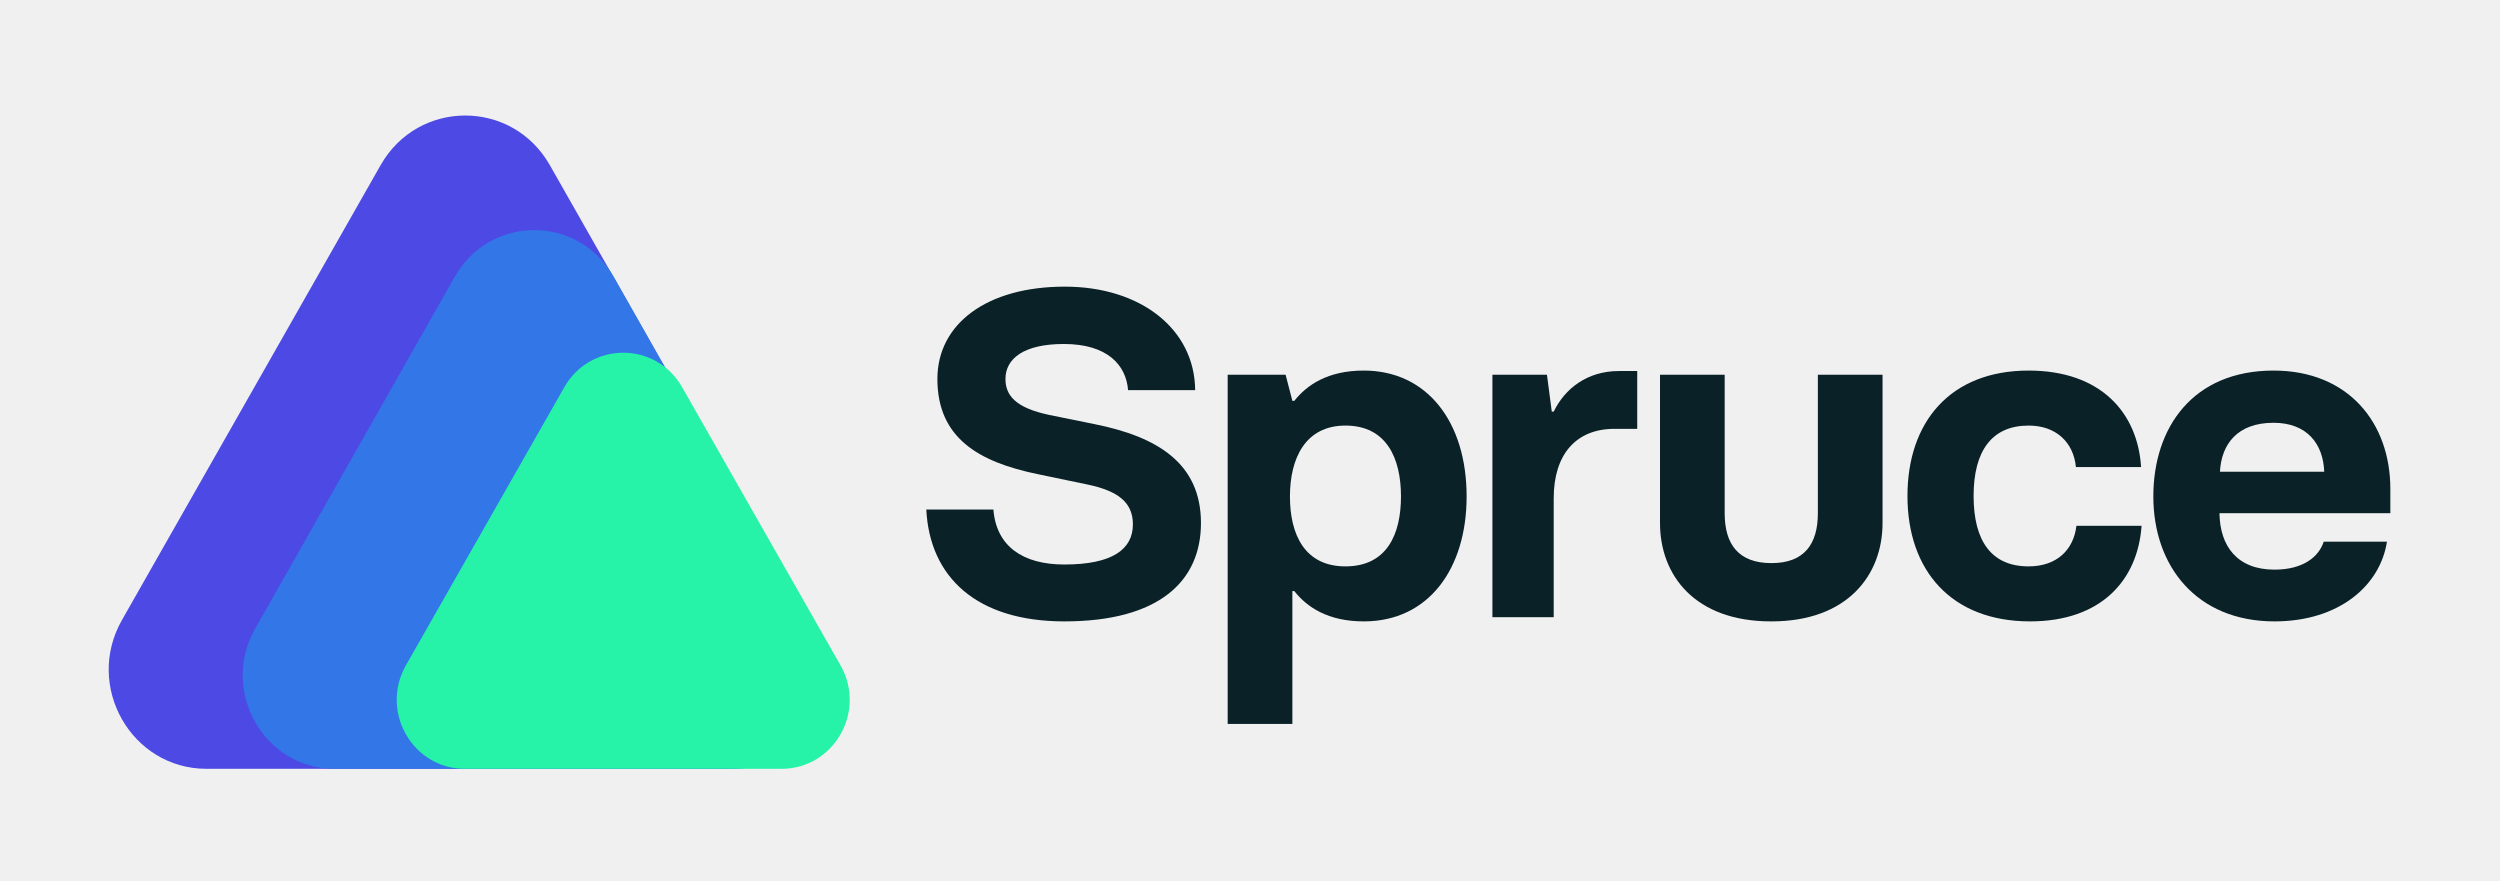
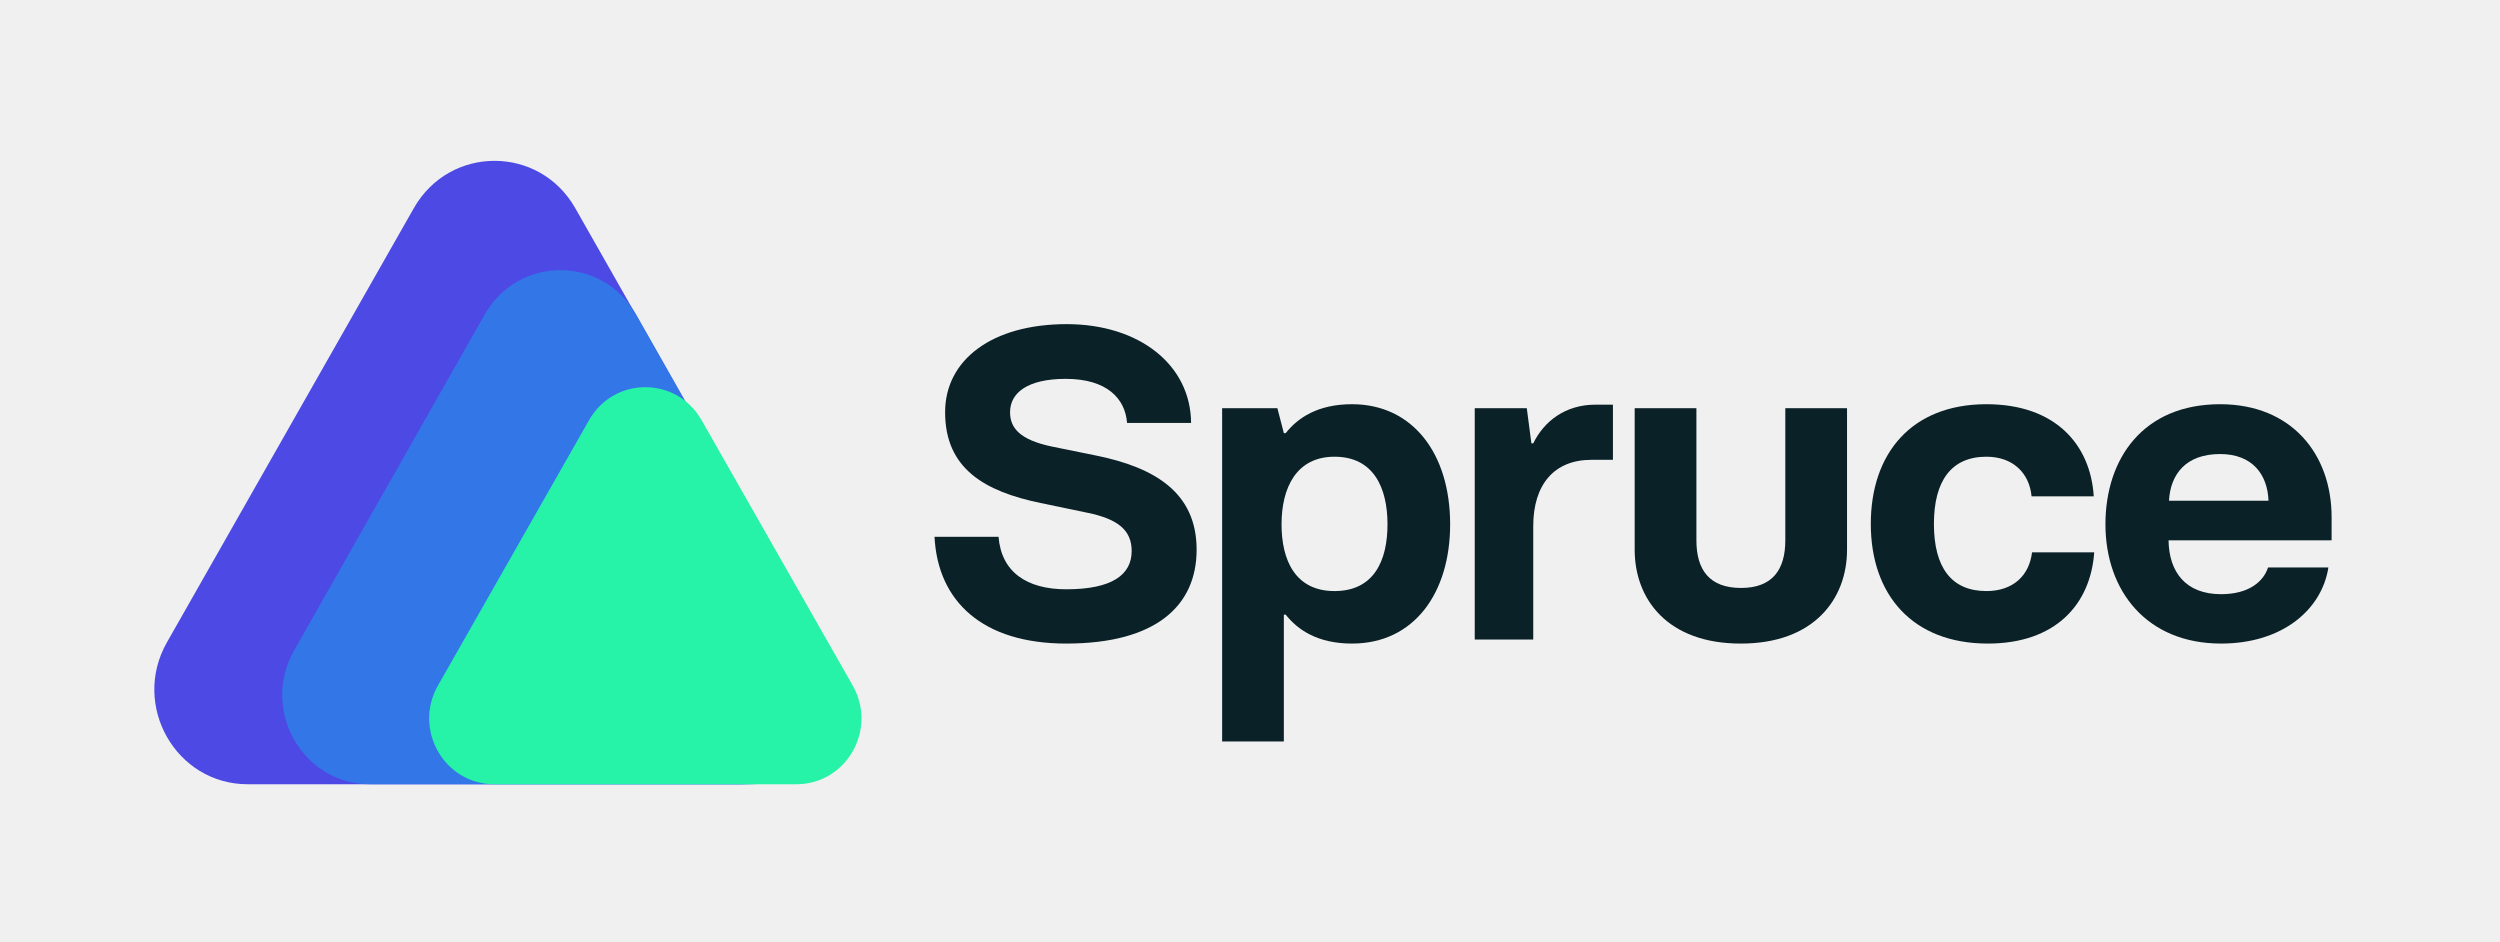
- <svg xmlns="http://www.w3.org/2000/svg" width="230" height="81" viewBox="0 0 230 81" fill="none">
+ <svg xmlns="http://www.w3.org/2000/svg" width="162" height="61" viewBox="0 0 162 61" fill="none">
  <g clip-path="url(#clip0_213_143)">
-     <path d="M35.019 15.189C38.477 9.108 47.123 9.108 50.582 15.189L74.383 57.047C77.842 63.129 73.519 70.731 66.602 70.731H18.998C12.082 70.731 7.759 63.129 11.217 57.047L35.019 15.189Z" fill="#4C49E4" />
-     <path d="M41.833 25.468C45.084 19.736 53.214 19.736 56.466 25.468L74.825 57.833C78.076 63.565 74.012 70.731 67.508 70.731H30.79C24.287 70.731 20.222 63.565 23.474 57.833L41.833 25.468Z" fill="#3376E7" />
-     <path d="M51.916 35.624C54.325 31.392 60.349 31.392 62.758 35.624L77.328 61.21C79.738 65.442 76.726 70.731 71.907 70.731H42.767C37.948 70.731 34.936 65.442 37.345 61.21L51.916 35.624Z" fill="#26F3A8" />
-     <path d="M97.92 57.168C106.624 57.168 110.488 53.479 110.488 48.118C110.488 42.628 106.491 40.183 100.718 39.025L96.499 38.167C93.479 37.523 92.502 36.408 92.502 34.864C92.502 33.02 94.145 31.647 97.875 31.647C101.872 31.647 103.604 33.577 103.782 35.893H109.955C109.911 30.274 104.937 26.371 97.964 26.371C90.77 26.371 86.24 29.803 86.24 34.864C86.24 40.311 90.059 42.499 95.433 43.614L99.962 44.558C102.894 45.158 104.226 46.23 104.226 48.246C104.226 50.52 102.361 51.935 97.92 51.935C94.101 51.935 91.658 50.262 91.392 46.874H85.219C85.53 53.093 89.837 57.168 97.92 57.168Z" fill="#0A2128" />
-     <path d="M112.946 66.604H118.898V54.38H119.075C120.23 55.838 122.14 57.168 125.47 57.168C131.465 57.168 134.929 52.278 134.929 45.673C134.929 38.81 131.288 34.092 125.47 34.092C122.14 34.092 120.23 35.422 119.075 36.88H118.898L118.276 34.478H112.946V66.604ZM123.782 52.107C120.007 52.107 118.675 49.147 118.675 45.673C118.675 42.156 120.096 39.153 123.782 39.153C127.557 39.153 128.89 42.156 128.89 45.673C128.89 49.147 127.602 52.107 123.782 52.107Z" fill="#0A2128" />
-     <path d="M137.302 56.782H142.941V45.844C142.941 41.813 144.984 39.453 148.537 39.453H150.625V34.135H148.937C146.006 34.135 143.963 35.765 142.941 37.867H142.764L142.32 34.478H137.302V56.782Z" fill="#0A2128" />
-     <path d="M167.243 34.478V47.217C167.243 50.048 165.999 51.806 162.979 51.806C159.915 51.806 158.671 50.048 158.671 47.217V34.478H152.72V48.118C152.72 52.922 155.918 57.168 162.935 57.168H162.979C169.952 57.168 173.194 52.922 173.194 48.118V34.478H167.243Z" fill="#0A2128" />
-     <path d="M186.766 57.168C193.294 57.168 196.67 53.394 197.025 48.375H191.03C190.764 50.605 189.209 52.107 186.633 52.107C183.258 52.107 181.571 49.833 181.571 45.63C181.571 41.469 183.258 39.153 186.633 39.153C189.164 39.153 190.764 40.697 190.985 42.971H196.98C196.67 37.995 193.294 34.092 186.633 34.092C179.394 34.092 175.486 38.853 175.486 45.63C175.486 52.493 179.528 57.168 186.766 57.168Z" fill="#0A2128" />
-     <path d="M209.254 57.168C215.204 57.168 218.979 53.865 219.6 49.833H213.783C213.339 51.206 211.918 52.407 209.254 52.407C205.834 52.407 204.235 50.262 204.191 47.217H219.912V44.987C219.912 38.896 216.048 34.092 209.165 34.092C201.748 34.092 198.107 39.325 198.107 45.673C198.107 52.107 202.103 57.168 209.254 57.168ZM204.235 43.4C204.368 40.869 205.834 38.896 209.165 38.896C212.273 38.896 213.739 40.869 213.828 43.4H204.235Z" fill="#0A2128" />
+     <path d="M26.816 13.488C29.141 9.4 34.952 9.4 37.276 13.488L53.274 41.622C55.599 45.71 52.693 50.819 48.044 50.819H16.048C11.399 50.819 8.494 45.71 10.818 41.622L26.816 13.488Z" fill="#4C49E4" />
+     <path d="M31.396 20.397C33.581 16.544 39.045 16.544 41.231 20.397L53.571 42.15C55.756 46.003 53.024 50.819 48.653 50.819H23.974C19.603 50.819 16.87 46.003 19.056 42.15L31.396 20.397Z" fill="#3376E7" />
+     <path d="M38.173 27.223C39.792 24.378 43.841 24.378 45.461 27.223L55.254 44.42C56.873 47.264 54.849 50.819 51.61 50.819H32.024C28.785 50.819 26.76 47.264 28.38 44.42L38.173 27.223Z" fill="#26F3A8" />
+     <path d="M69.094 41.703C74.944 41.703 77.541 39.224 77.541 35.62C77.541 31.93 74.855 30.287 70.974 29.508L68.138 28.932C66.109 28.499 65.452 27.75 65.452 26.712C65.452 25.472 66.556 24.55 69.064 24.55C71.75 24.55 72.915 25.847 73.034 27.404H77.183C77.153 23.627 73.81 21.004 69.124 21.004C64.288 21.004 61.243 23.31 61.243 26.712C61.243 30.373 63.81 31.843 67.422 32.593L70.467 33.227C72.437 33.631 73.332 34.352 73.332 35.707C73.332 37.234 72.079 38.186 69.094 38.186C66.527 38.186 64.885 37.062 64.706 34.784H60.557C60.766 38.964 63.661 41.703 69.094 41.703Z" fill="#0A2128" />
+     <path d="M79.194 48.045H83.193V39.829H83.313C84.089 40.809 85.373 41.703 87.611 41.703C91.641 41.703 93.969 38.416 93.969 33.977C93.969 29.364 91.521 26.193 87.611 26.193C85.373 26.193 84.089 27.087 83.313 28.067H83.193L82.776 26.452H79.194V48.045ZM86.477 38.301C83.939 38.301 83.044 36.312 83.044 33.977C83.044 31.613 83.999 29.595 86.477 29.595C89.014 29.595 89.91 31.613 89.91 33.977C89.91 36.312 89.044 38.301 86.477 38.301Z" fill="#0A2128" />
+     <path d="M95.563 41.444H99.354V34.092C99.354 31.382 100.727 29.797 103.115 29.797H104.518V26.222H103.384C101.414 26.222 100.041 27.317 99.354 28.73H99.235L98.936 26.452H95.563V41.444Z" fill="#0A2128" />
+     <path d="M115.688 26.452V35.015C115.688 36.917 114.852 38.099 112.822 38.099C110.762 38.099 109.927 36.917 109.927 35.015V26.452H105.927V35.62C105.927 38.849 108.076 41.703 112.792 41.703H112.822C117.509 41.703 119.688 38.849 119.688 35.62V26.452H115.688Z" fill="#0A2128" />
+     <path d="M128.81 41.703C133.198 41.703 135.467 39.166 135.705 35.793H131.676C131.497 37.292 130.452 38.301 128.72 38.301C126.452 38.301 125.318 36.773 125.318 33.948C125.318 31.152 126.452 29.595 128.72 29.595C130.422 29.595 131.497 30.633 131.646 32.161H135.675C135.467 28.816 133.198 26.193 128.72 26.193C123.855 26.193 121.228 29.393 121.228 33.948C121.228 38.561 123.945 41.703 128.81 41.703Z" fill="#0A2128" />
+     <path d="M143.925 41.703C147.924 41.703 150.461 39.483 150.879 36.773H146.969C146.67 37.696 145.715 38.503 143.925 38.503C141.626 38.503 140.551 37.062 140.522 35.015H151.088V33.516C151.088 29.422 148.491 26.193 143.865 26.193C138.88 26.193 136.433 29.71 136.433 33.977C136.433 38.301 139.119 41.703 143.925 41.703ZM140.551 32.449C140.641 30.748 141.626 29.422 143.865 29.422C145.954 29.422 146.939 30.748 146.999 32.449H140.551Z" fill="#0A2128" />
  </g>
  <defs>
    <clipPath id="clip0_213_143">
-       <rect width="209.912" height="61" fill="white" transform="translate(10 10)" />
+       <rect width="141.088" height="41" fill="white" transform="translate(10 10)" />
    </clipPath>
  </defs>
</svg>
